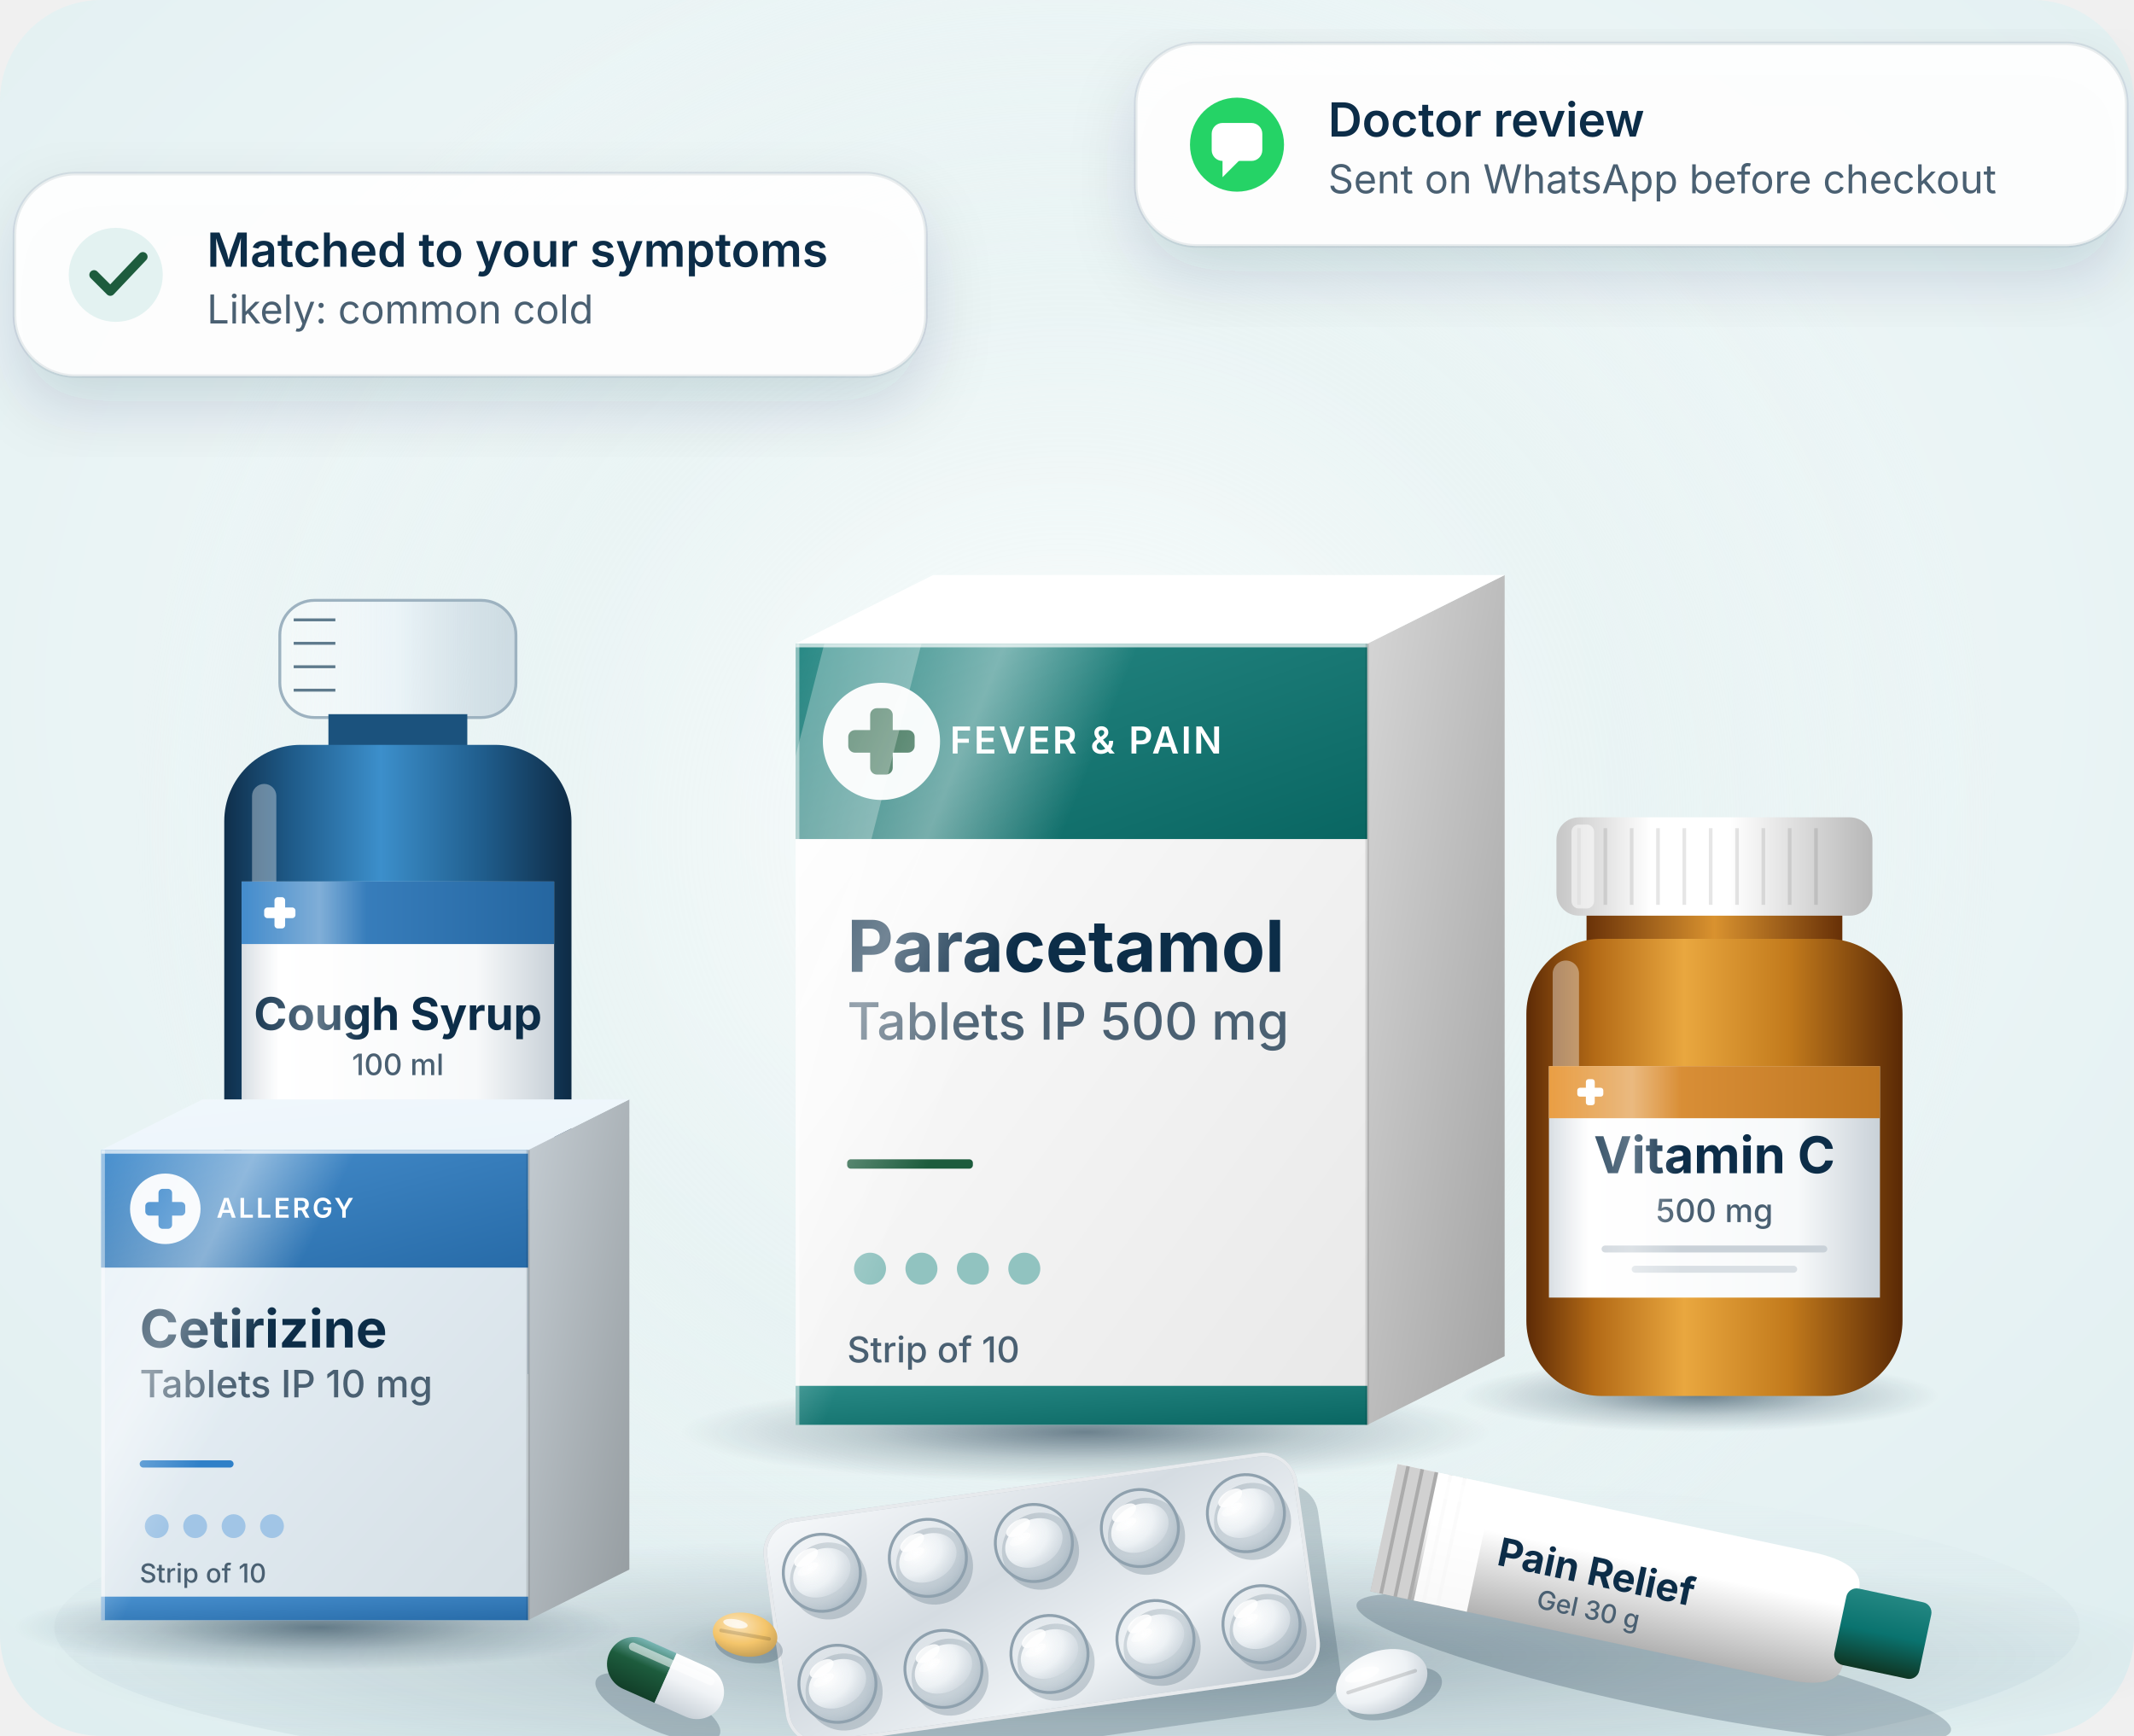
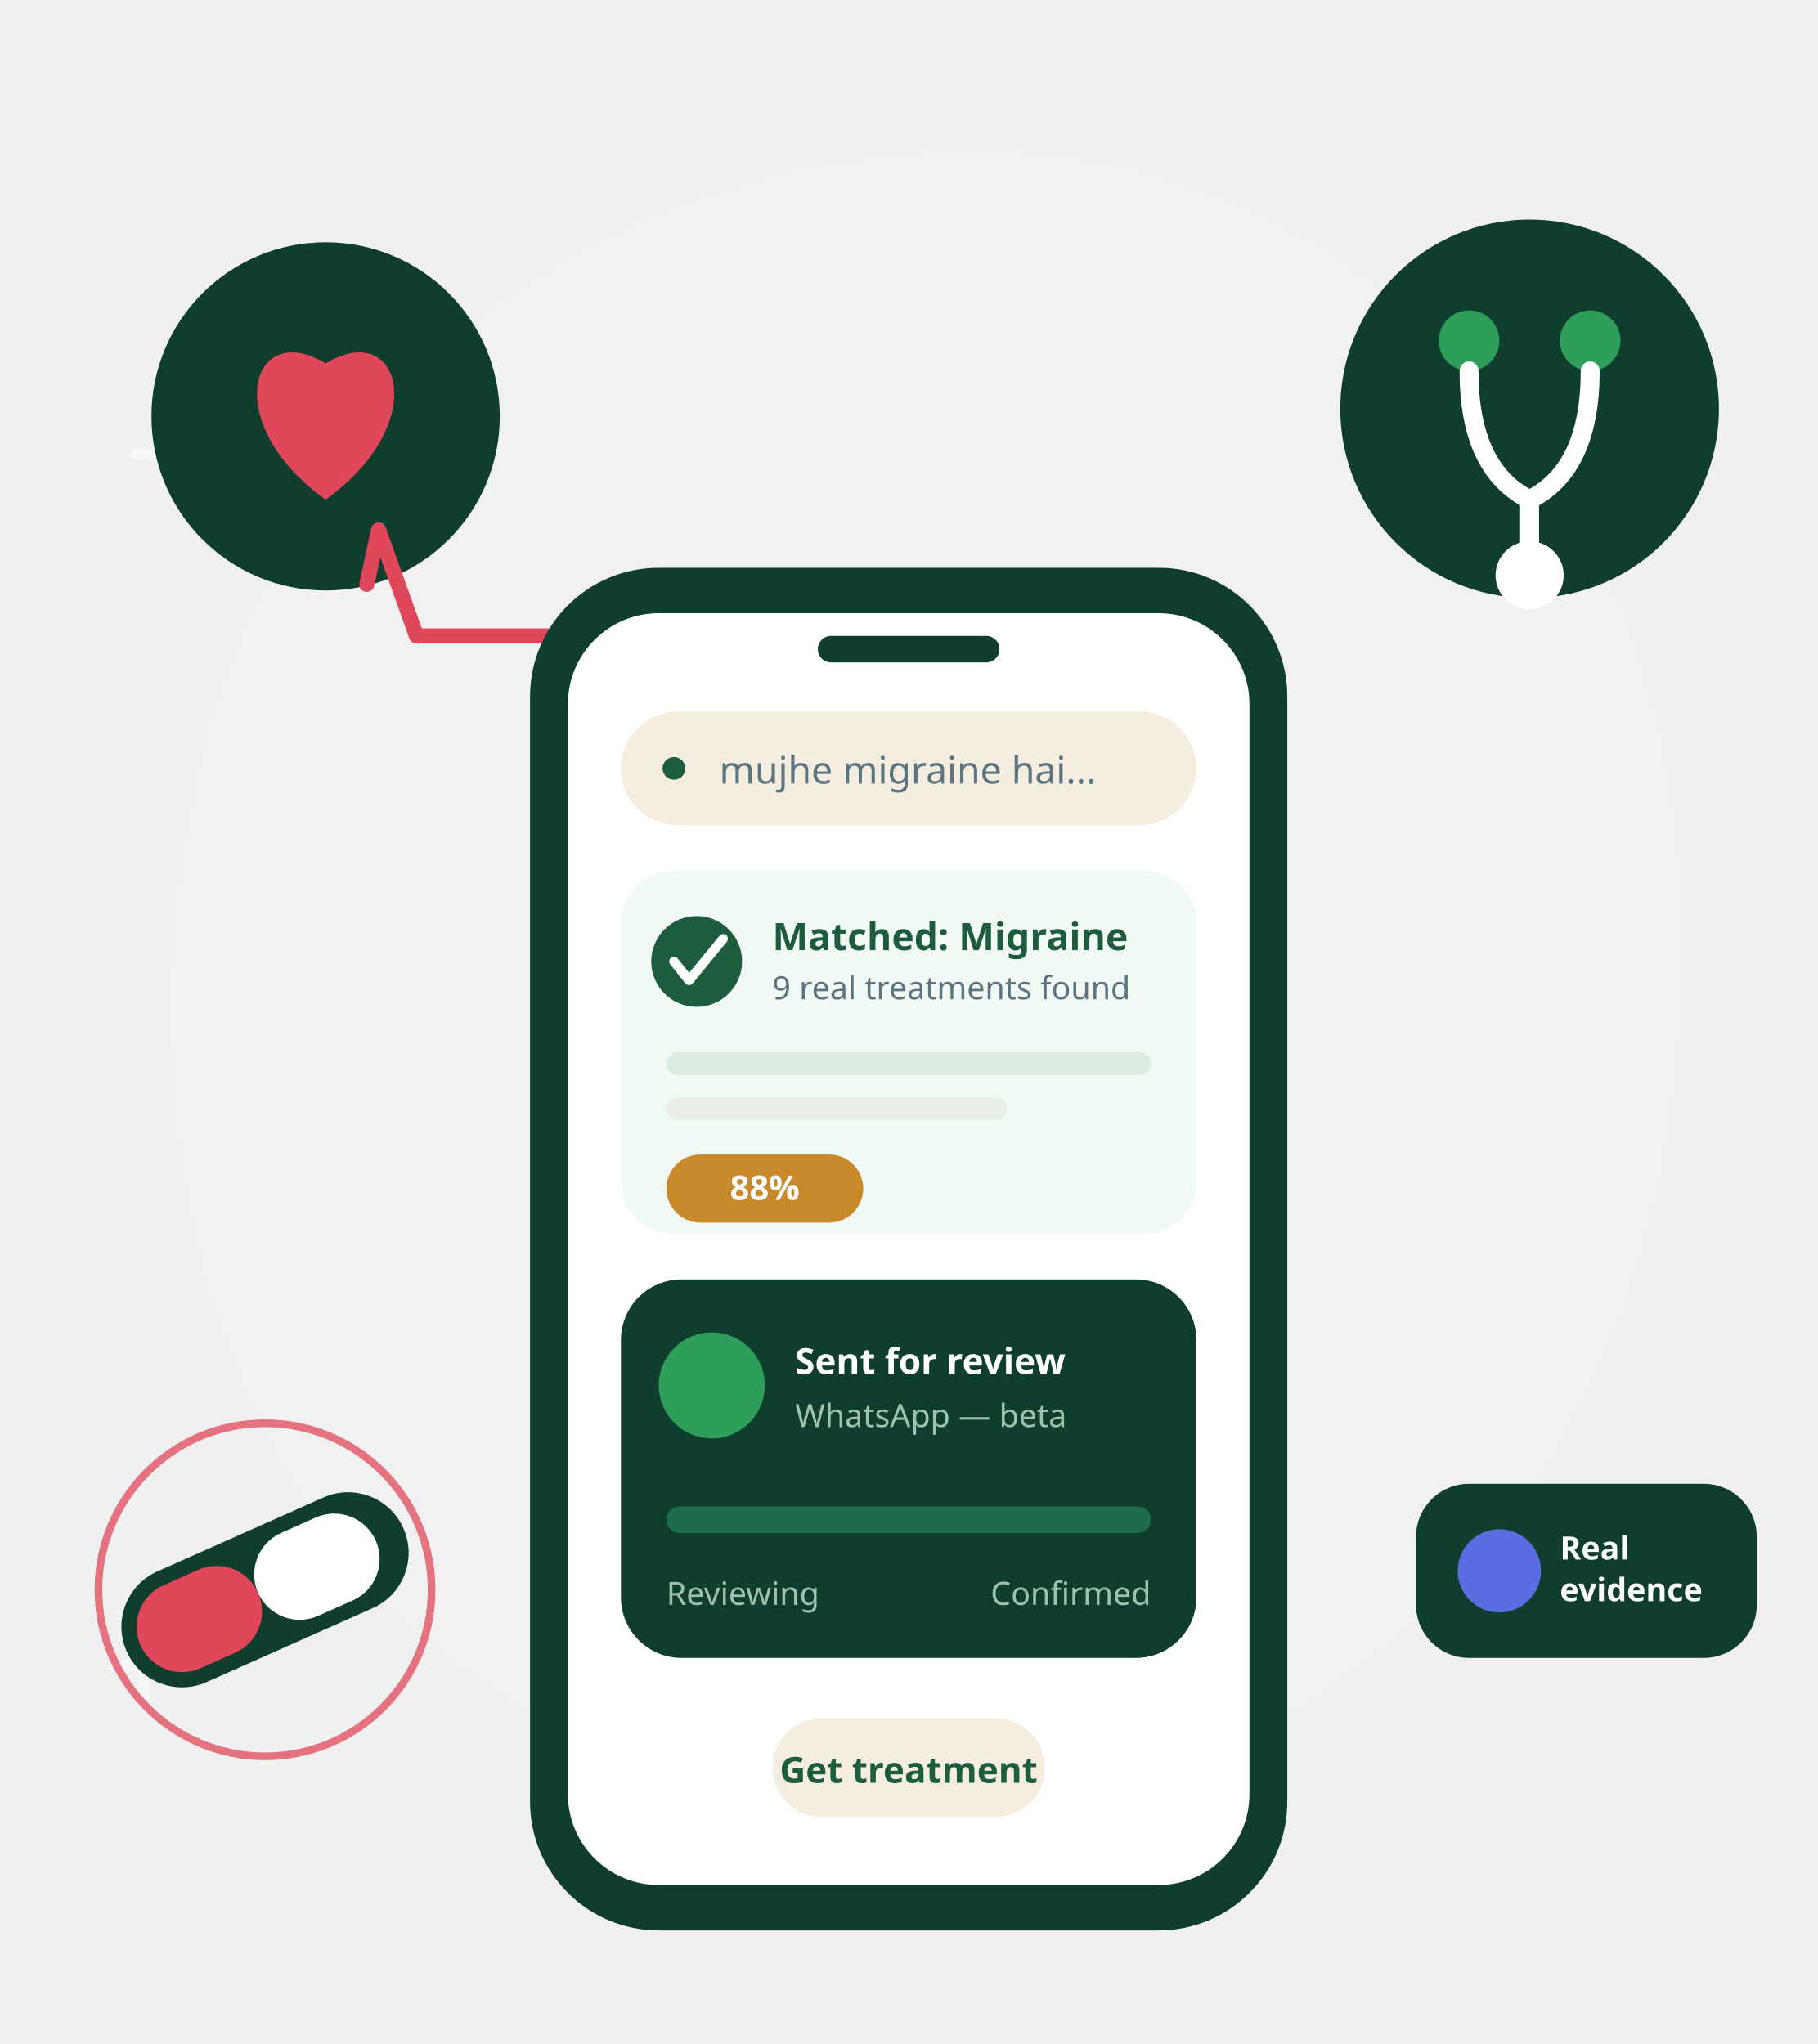
- <svg xmlns="http://www.w3.org/2000/svg" viewBox="30 70 590 480" id="svg-symptom-hero-photoreal">
-   <defs>
-     <radialGradient id="heroBgGrad" cx="0.5" cy="0.4" r="0.75">
-       <stop offset="0" stop-color="#F8FCFC" />
-       <stop offset="0.6" stop-color="#EAF4F5" />
-       <stop offset="1" stop-color="#DFEEF0" />
-     </radialGradient>
-   </defs>
-   <rect x="30" y="70" width="590" height="480" rx="28" fill="url(#heroBgGrad)" />
-   <defs>
-     <filter id="chipsh" x="-20%" y="-30%" width="140%" height="170%">
-       <feDropShadow dx="0" dy="8" stdDeviation="9" flood-color="#0C2D48" flood-opacity=".16" />
-     </filter>
-     <radialGradient id="r1" cx="0.5" cy="0.5" r="0.5">
-       <stop offset="0" stop-color="#FFFFFF" stop-opacity="0.95" />
-       <stop offset="0.6" stop-color="#E4F1F1" stop-opacity="0.55" />
-       <stop offset="1" stop-color="#E4F1F1" stop-opacity="0" />
-     </radialGradient>
-     <linearGradient id="l2" x1="0" y1="0" x2="0" y2="1">
-       <stop offset="0" stop-color="#DCE9EC" stop-opacity="0" />
-       <stop offset="1" stop-color="#CFE1E5" stop-opacity="0.9" />
-     </linearGradient>
-     <radialGradient id="r3" cx="0.5" cy="0.5" r="0.5">
-       <stop offset="0" stop-color="#08263B" stop-opacity="0.3" />
-       <stop offset="0.55" stop-color="#08263B" stop-opacity="0.1" />
-       <stop offset="1" stop-color="#08263B" stop-opacity="0" />
-     </radialGradient>
-     <radialGradient id="r4" cx="0.5" cy="0.5" r="0.5">
-       <stop offset="0" stop-color="#08263B" stop-opacity="0.55" />
-       <stop offset="0.55" stop-color="#08263B" stop-opacity="0.19" />
-       <stop offset="1" stop-color="#08263B" stop-opacity="0" />
-     </radialGradient>
-     <radialGradient id="r5" cx="0.5" cy="0.5" r="0.5">
-       <stop offset="0" stop-color="#08263B" stop-opacity="0.55" />
-       <stop offset="0.55" stop-color="#08263B" stop-opacity="0.19" />
-       <stop offset="1" stop-color="#08263B" stop-opacity="0" />
-     </radialGradient>
-     <radialGradient id="r6" cx="0.5" cy="0.5" r="0.5">
-       <stop offset="0" stop-color="#08263B" stop-opacity="0.55" />
-       <stop offset="0.55" stop-color="#08263B" stop-opacity="0.19" />
-       <stop offset="1" stop-color="#08263B" stop-opacity="0" />
-     </radialGradient>
-     <radialGradient id="r7" cx="0.5" cy="0.5" r="0.5">
-       <stop offset="0" stop-color="#08263B" stop-opacity="0.55" />
-       <stop offset="0.55" stop-color="#08263B" stop-opacity="0.19" />
-       <stop offset="1" stop-color="#08263B" stop-opacity="0" />
-     </radialGradient>
-     <radialGradient id="r8" cx="0.5" cy="0.5" r="0.5">
-       <stop offset="0" stop-color="#08263B" stop-opacity="0.45" />
-       <stop offset="0.55" stop-color="#08263B" stop-opacity="0.16" />
-       <stop offset="1" stop-color="#08263B" stop-opacity="0" />
-     </radialGradient>
-     <linearGradient id="l9" x1="0" y1="0" x2="1" y2="0">
-       <stop offset="0" stop-color="#0F2F4B" stop-opacity="1" />
-       <stop offset="0.2" stop-color="#1F5C8B" stop-opacity="1" />
-       <stop offset="0.45" stop-color="#3C8FCB" stop-opacity="1" />
-       <stop offset="0.75" stop-color="#1F5C8B" stop-opacity="1" />
-       <stop offset="1" stop-color="#0E2B45" stop-opacity="1" />
-     </linearGradient>
-     <linearGradient id="l10" x1="0" y1="0" x2="1" y2="0">
-       <stop offset="0" stop-color="#D8DEE3" stop-opacity="1" />
-       <stop offset="0.12" stop-color="#FFFFFF" stop-opacity="1" />
-       <stop offset="0.75" stop-color="#F7F9FA" stop-opacity="1" />
-       <stop offset="1" stop-color="#C9D1D8" stop-opacity="1" />
-     </linearGradient>
-     <linearGradient id="l11" x1="0" y1="0" x2="1" y2="0">
-       <stop offset="0" stop-color="#FFFFFF" stop-opacity="0.35" />
-       <stop offset="0.5" stop-color="#EAF3F8" stop-opacity="0.8" />
-       <stop offset="1" stop-color="#B5C7D3" stop-opacity="0.55" />
-     </linearGradient>
-     <linearGradient id="l12" x1="0" y1="0" x2="1" y2="0">
-       <stop offset="0" stop-color="#438CCD" stop-opacity="1" />
-       <stop offset="1" stop-color="#2566A0" stop-opacity="1" />
-     </linearGradient>
-     <linearGradient id="l13" x1="0" y1="0" x2="1" y2="0">
-       <stop offset="0" stop-color="#FFFFFF" stop-opacity="0" />
-       <stop offset="0.25" stop-color="#FFFFFF" stop-opacity="0.35" />
-       <stop offset="0.4" stop-color="#FFFFFF" stop-opacity="0" />
-     </linearGradient>
-     <linearGradient id="l14" x1="0" y1="0" x2="1" y2="1">
-       <stop offset="0" stop-color="#FFFFFF" stop-opacity="1" />
-       <stop offset="1" stop-color="#E8E8E8" stop-opacity="1" />
-     </linearGradient>
-     <linearGradient id="l15" x1="0" y1="0" x2="1" y2="1">
-       <stop offset="0" stop-color="#D6D6D6" stop-opacity="1" />
-       <stop offset="1" stop-color="#A3A3A3" stop-opacity="1" />
-     </linearGradient>
-     <linearGradient id="l16" x1="0" y1="0" x2="1" y2="1">
-       <stop offset="0" stop-color="#FFFFFF" stop-opacity="1" />
-       <stop offset="1" stop-color="#FFFFFF" stop-opacity="1" />
-     </linearGradient>
-     <linearGradient id="l17" x1="0" y1="0" x2="1" y2="1">
-       <stop offset="0" stop-color="#288985" stop-opacity="1" />
-       <stop offset="1" stop-color="#096662" stop-opacity="1" />
-     </linearGradient>
-     <linearGradient id="l18" x1="0" y1="0" x2="1" y2="0.55">
-       <stop offset="0" stop-color="#FFFFFF" stop-opacity="0" />
-       <stop offset="0.28" stop-color="#FFFFFF" stop-opacity="0.42" />
-       <stop offset="0.46" stop-color="#FFFFFF" stop-opacity="0" />
-       <stop offset="1" stop-color="#FFFFFF" stop-opacity="0" />
-     </linearGradient>
-     <clipPath id="c19">
-       <rect x="250" y="248" width="158" height="216" />
-     </clipPath>
-     <linearGradient id="l20" x1="0" y1="0" x2="1" y2="0">
-       <stop offset="0" stop-color="#5E2B06" stop-opacity="1" />
-       <stop offset="0.18" stop-color="#B36A16" stop-opacity="1" />
-       <stop offset="0.42" stop-color="#E9A73F" stop-opacity="1" />
-       <stop offset="0.7" stop-color="#C27A1C" stop-opacity="1" />
-       <stop offset="1" stop-color="#5A2905" stop-opacity="1" />
-     </linearGradient>
-     <linearGradient id="l21" x1="0" y1="0" x2="1" y2="0">
-       <stop offset="0" stop-color="#6A3208" stop-opacity="1" />
-       <stop offset="0.5" stop-color="#D9922F" stop-opacity="1" />
-       <stop offset="1" stop-color="#673007" stop-opacity="1" />
-     </linearGradient>
-     <linearGradient id="l22" x1="0" y1="0" x2="1" y2="0">
-       <stop offset="0" stop-color="#C6C6C6" stop-opacity="1" />
-       <stop offset="0.3" stop-color="#FFFFFF" stop-opacity="1" />
-       <stop offset="0.55" stop-color="#FFFFFF" stop-opacity="1" />
-       <stop offset="1" stop-color="#B7B7B7" stop-opacity="1" />
-     </linearGradient>
-     <linearGradient id="l23" x1="0" y1="0" x2="1" y2="0">
-       <stop offset="0" stop-color="#D8DEE3" stop-opacity="1" />
-       <stop offset="0.12" stop-color="#FFFFFF" stop-opacity="1" />
-       <stop offset="0.75" stop-color="#F7F9FA" stop-opacity="1" />
-       <stop offset="1" stop-color="#C9D1D8" stop-opacity="1" />
-     </linearGradient>
-     <linearGradient id="l24" x1="0" y1="0" x2="1" y2="0">
-       <stop offset="0" stop-color="#EA9E43" stop-opacity="1" />
-       <stop offset="1" stop-color="#BE7622" stop-opacity="1" />
-     </linearGradient>
-     <linearGradient id="l25" x1="0" y1="0" x2="1" y2="0">
-       <stop offset="0" stop-color="#FFFFFF" stop-opacity="0" />
-       <stop offset="0.25" stop-color="#FFFFFF" stop-opacity="0.35" />
-       <stop offset="0.4" stop-color="#FFFFFF" stop-opacity="0" />
-     </linearGradient>
-     <linearGradient id="l26" x1="0" y1="0" x2="1" y2="1">
-       <stop offset="0" stop-color="#EBF4FB" stop-opacity="1" />
-       <stop offset="1" stop-color="#D4DEE4" stop-opacity="1" />
-     </linearGradient>
-     <linearGradient id="l27" x1="0" y1="0" x2="1" y2="1">
-       <stop offset="0" stop-color="#C4CCD2" stop-opacity="1" />
-       <stop offset="1" stop-color="#959CA0" stop-opacity="1" />
-     </linearGradient>
-     <linearGradient id="l28" x1="0" y1="0" x2="1" y2="1">
-       <stop offset="0" stop-color="#F0F7FC" stop-opacity="1" />
-       <stop offset="1" stop-color="#ECF5FB" stop-opacity="1" />
-     </linearGradient>
-     <linearGradient id="l29" x1="0" y1="0" x2="1" y2="1">
-       <stop offset="0" stop-color="#478FCE" stop-opacity="1" />
-       <stop offset="1" stop-color="#276BA8" stop-opacity="1" />
-     </linearGradient>
-     <linearGradient id="l30" x1="0" y1="0" x2="1" y2="0.55">
-       <stop offset="0" stop-color="#FFFFFF" stop-opacity="0" />
-       <stop offset="0.28" stop-color="#FFFFFF" stop-opacity="0.42" />
-       <stop offset="0.46" stop-color="#FFFFFF" stop-opacity="0" />
-       <stop offset="1" stop-color="#FFFFFF" stop-opacity="0" />
-     </linearGradient>
-     <clipPath id="c31">
-       <rect x="58" y="388" width="118" height="130" />
-     </clipPath>
-     <linearGradient id="l32" x1="0" y1="0" x2="1" y2="1">
-       <stop offset="0" stop-color="#F7F9FB" stop-opacity="1" />
-       <stop offset="0.4" stop-color="#D5DCE2" stop-opacity="1" />
-       <stop offset="0.7" stop-color="#EEF2F5" stop-opacity="1" />
-       <stop offset="1" stop-color="#BCC6CE" stop-opacity="1" />
-     </linearGradient>
-     <radialGradient id="r33" cx="0.4" cy="0.35" r="0.7">
-       <stop offset="0" stop-color="#FFFFFF" stop-opacity="0.05" />
-       <stop offset="0.7" stop-color="#DDE6EC" stop-opacity="0.35" />
-       <stop offset="1" stop-color="#9FB0BD" stop-opacity="0.55" />
-     </radialGradient>
-     <radialGradient id="r34" cx="0.36" cy="0.3" r="0.8">
-       <stop offset="0" stop-color="#FFFFFF" stop-opacity="1" />
-       <stop offset="0.55" stop-color="#EEF2F5" stop-opacity="1" />
-       <stop offset="1" stop-color="#C3CCD4" stop-opacity="1" />
-     </radialGradient>
-     <radialGradient id="r35" cx="0.36" cy="0.3" r="0.8">
-       <stop offset="0" stop-color="#FFFFFF" stop-opacity="1" />
-       <stop offset="0.55" stop-color="#EEF2F5" stop-opacity="1" />
-       <stop offset="1" stop-color="#C3CCD4" stop-opacity="1" />
-     </radialGradient>
-     <radialGradient id="r36" cx="0.36" cy="0.3" r="0.8">
-       <stop offset="0" stop-color="#FFFFFF" stop-opacity="1" />
-       <stop offset="0.55" stop-color="#EEF2F5" stop-opacity="1" />
-       <stop offset="1" stop-color="#C3CCD4" stop-opacity="1" />
-     </radialGradient>
-     <radialGradient id="r37" cx="0.36" cy="0.3" r="0.8">
-       <stop offset="0" stop-color="#FFFFFF" stop-opacity="1" />
-       <stop offset="0.55" stop-color="#EEF2F5" stop-opacity="1" />
-       <stop offset="1" stop-color="#C3CCD4" stop-opacity="1" />
-     </radialGradient>
-     <radialGradient id="r38" cx="0.36" cy="0.3" r="0.8">
-       <stop offset="0" stop-color="#FFFFFF" stop-opacity="1" />
-       <stop offset="0.55" stop-color="#EEF2F5" stop-opacity="1" />
-       <stop offset="1" stop-color="#C3CCD4" stop-opacity="1" />
-     </radialGradient>
-     <radialGradient id="r39" cx="0.36" cy="0.3" r="0.8">
-       <stop offset="0" stop-color="#FFFFFF" stop-opacity="1" />
-       <stop offset="0.55" stop-color="#EEF2F5" stop-opacity="1" />
-       <stop offset="1" stop-color="#C3CCD4" stop-opacity="1" />
-     </radialGradient>
-     <radialGradient id="r40" cx="0.36" cy="0.3" r="0.8">
-       <stop offset="0" stop-color="#FFFFFF" stop-opacity="1" />
-       <stop offset="0.55" stop-color="#EEF2F5" stop-opacity="1" />
-       <stop offset="1" stop-color="#C3CCD4" stop-opacity="1" />
-     </radialGradient>
-     <radialGradient id="r41" cx="0.36" cy="0.3" r="0.8">
-       <stop offset="0" stop-color="#FFFFFF" stop-opacity="1" />
-       <stop offset="0.55" stop-color="#EEF2F5" stop-opacity="1" />
-       <stop offset="1" stop-color="#C3CCD4" stop-opacity="1" />
-     </radialGradient>
-     <radialGradient id="r42" cx="0.36" cy="0.3" r="0.8">
-       <stop offset="0" stop-color="#FFFFFF" stop-opacity="1" />
-       <stop offset="0.55" stop-color="#EEF2F5" stop-opacity="1" />
-       <stop offset="1" stop-color="#C3CCD4" stop-opacity="1" />
-     </radialGradient>
-     <radialGradient id="r43" cx="0.36" cy="0.3" r="0.8">
-       <stop offset="0" stop-color="#FFFFFF" stop-opacity="1" />
-       <stop offset="0.55" stop-color="#EEF2F5" stop-opacity="1" />
-       <stop offset="1" stop-color="#C3CCD4" stop-opacity="1" />
-     </radialGradient>
-     <linearGradient id="l44" x1="0" y1="0" x2="0" y2="1">
-       <stop offset="0" stop-color="#FFFFFF" stop-opacity="1" />
-       <stop offset="0.35" stop-color="#FFFFFF" stop-opacity="1" />
-       <stop offset="1" stop-color="#B2B2B2" stop-opacity="1" />
-     </linearGradient>
-     <linearGradient id="l45" x1="0" y1="0" x2="0" y2="1">
-       <stop offset="0" stop-color="#238782" stop-opacity="1" />
-       <stop offset="0.5" stop-color="#0A736F" stop-opacity="1" />
-       <stop offset="1" stop-color="#0F3624" stop-opacity="1" />
-     </linearGradient>
-     <radialGradient id="r46" cx="0.36" cy="0.3" r="0.8">
-       <stop offset="0" stop-color="#FFFFFF" stop-opacity="1" />
-       <stop offset="0.55" stop-color="#EEF2F5" stop-opacity="1" />
-       <stop offset="1" stop-color="#C3CCD4" stop-opacity="1" />
-     </radialGradient>
-     <linearGradient id="l47" x1="0" y1="0" x2="0" y2="1">
-       <stop offset="0" stop-color="#78B5B3" stop-opacity="1" />
-       <stop offset="0.45" stop-color="#1D5C3D" stop-opacity="1" />
-       <stop offset="1" stop-color="#123F29" stop-opacity="1" />
-     </linearGradient>
-     <linearGradient id="l48" x1="0" y1="0" x2="0" y2="1">
-       <stop offset="0" stop-color="#FFFFFF" stop-opacity="1" />
-       <stop offset="0.45" stop-color="#F0F3F6" stop-opacity="1" />
-       <stop offset="1" stop-color="#C9D1D8" stop-opacity="1" />
-     </linearGradient>
-     <radialGradient id="r49" cx="0.36" cy="0.3" r="0.8">
-       <stop offset="0" stop-color="#FAE4BC" stop-opacity="1" />
-       <stop offset="0.55" stop-color="#F4C56B" stop-opacity="1" />
-       <stop offset="1" stop-color="#BE9953" stop-opacity="1" />
-     </radialGradient>
-   </defs>
-   <circle cx="325" cy="300" r="262" fill="url(#r1)" />
-   <ellipse cx="325" cy="520" rx="280" ry="46" fill="url(#l2)" />
-   <ellipse cx="340" cy="528" rx="300" ry="34" fill="url(#r3)" />
-   <g class="shd s1">
-     <ellipse cx="140" cy="452" rx="60" ry="10" fill="url(#r4)" />
-   </g>
-   <g class="shd s2">
-     <ellipse cx="330" cy="466" rx="112" ry="14" fill="url(#r5)" />
-   </g>
-   <g class="shd s3">
-     <ellipse cx="500" cy="456" rx="66" ry="10" fill="url(#r6)" />
-   </g>
-   <g class="shd s2">
-     <ellipse cx="118" cy="520" rx="84" ry="12" fill="url(#r7)" />
-   </g>
-   <g class="shd s1">
-     <ellipse cx="315" cy="524" rx="100" ry="12" fill="url(#r8)" />
-   </g>
-   <g class="fl f1">
-     <rect x="107.36" y="236" width="65.28" height="32.4" rx="9.6" fill="url(#l11)" stroke="#9DB2C0" stroke-width=".8" />
-     <line x1="111.2" y1="241.4" x2="122.72" y2="241.4" stroke="#5E7A8C" stroke-width=".8" />
-     <line x1="111.2" y1="247.88" x2="122.72" y2="247.88" stroke="#5E7A8C" stroke-width=".8" />
-     <line x1="111.2" y1="254.36" x2="122.72" y2="254.36" stroke="#5E7A8C" stroke-width=".8" />
-     <line x1="111.2" y1="260.84" x2="122.72" y2="260.84" stroke="#5E7A8C" stroke-width=".8" />
-     <rect x="120.8" y="267.48" width="38.4" height="10.8" fill="#1B527D" />
-     <rect x="92" y="275.96" width="96" height="176.04" rx="21.12" fill="url(#l9)" />
-     <rect x="99.68" y="286.76" width="6.72" height="108" rx="3.36" fill="#FFFFFF" opacity=".35" />
-     <rect x="96.8" y="313.76" width="86.4" height="90.72" fill="url(#l10)" />
-     <rect x="96.8" y="313.76" width="86.4" height="17.28" fill="url(#l12)" />
-     <rect x="103.04" y="320.93" width="8.64" height="2.94" rx="0.88" fill="#FFFFFF" />
-     <rect x="105.89" y="318.08" width="2.94" height="8.64" rx="0.88" fill="#FFFFFF" />
-     <text x="140" y="354.8" font-family="'Poppins','Inter',system-ui,-apple-system,'Segoe UI',Roboto,sans-serif" font-size="12.48" font-weight="700" fill="#0C2D48" text-anchor="middle">Cough Syrup</text>
-     <text x="140" y="367.28" font-family="'Poppins','Inter',system-ui,-apple-system,'Segoe UI',Roboto,sans-serif" font-size="8.16" font-weight="500" fill="#4A6072" text-anchor="middle">100 ml</text>
-     <rect x="109.28" y="378.56" width="61.44" height="2.38" rx="1" fill="#C9D1D8" />
-     <rect x="96.8" y="313.76" width="86.4" height="90.72" fill="url(#l13)" />
-   </g>
-   <g class="fl f2">
-     <polygon points="408,248 446,229 446,445 408,464" fill="url(#l15)" />
-     <polygon points="250,248 288,229 446,229 408,248" fill="url(#l16)" />
-     <rect x="250" y="248" width="158" height="216" fill="url(#l14)" />
-     <g clip-path="url(#c19)">
-       <rect x="250" y="248" width="158" height="54" fill="url(#l17)" />
-       <circle cx="273.7" cy="275" r="16.2" fill="#FFFFFF" opacity=".95" />
-       <rect x="264.52" y="271.88" width="18.36" height="6.24" rx="1.87" fill="#1D5C3D" />
-       <rect x="270.58" y="265.82" width="6.24" height="18.36" rx="1.87" fill="#1D5C3D" />
-       <text x="292.66" y="278.36" font-family="'Poppins','Inter',system-ui,-apple-system,'Segoe UI',Roboto,sans-serif" font-size="10.27" font-weight="600" fill="#FFFFFF" text-anchor="start" letter-spacing="0.6">FEVER &amp; PAIN</text>
-       <text x="264.22" y="338.72" font-family="'Poppins','Inter',system-ui,-apple-system,'Segoe UI',Roboto,sans-serif" font-size="19.75" font-weight="700" fill="#0C2D48" text-anchor="start">Paracetamol</text>
-       <text x="264.22" y="357.48" font-family="'Poppins','Inter',system-ui,-apple-system,'Segoe UI',Roboto,sans-serif" font-size="14.22" font-weight="500" fill="#4A6072" text-anchor="start">Tablets IP 500 mg</text>
-       <rect x="264.22" y="390.56" width="34.76" height="2.59" rx="1" fill="#1D5C3D" />
-       <circle cx="270.54" cy="420.8" r="4.42" fill="#91C3C0" />
-       <circle cx="284.76" cy="420.8" r="4.42" fill="#91C3C0" />
-       <circle cx="298.98" cy="420.8" r="4.42" fill="#91C3C0" />
-       <circle cx="313.2" cy="420.8" r="4.42" fill="#91C3C0" />
-       <text x="264.22" y="446.72" font-family="'Poppins','Inter',system-ui,-apple-system,'Segoe UI',Roboto,sans-serif" font-size="9.88" font-weight="500" fill="#4A6072" text-anchor="start">Strip of 10</text>
-       <rect x="250" y="453.2" width="158" height="10.8" fill="url(#l17)" />
-       <rect x="250" y="248" width="158" height="216" fill="url(#l18)" />
-       <g class="sweep">
-         <polygon points="202.6,464 257.9,248 284.76,248 229.46,464" fill="#FFFFFF" opacity=".28" />
-       </g>
+ <svg xmlns="http://www.w3.org/2000/svg" viewBox="0 0 480 540" id="svg-symptom-hero">
+   <style>
+ .float{animation:bob 5s ease-in-out infinite}
+ .float.d1{animation-delay:-1.2s}.float.d2{animation-delay:-2.4s}.float.d3{animation-delay:-3.6s}
+ @keyframes bob{0%,100%{transform:translateY(0)}50%{transform:translateY(-8px)}}
+ .beat{transform-box:fill-box;transform-origin:center;animation:beat 1.3s ease-in-out infinite}
+ @keyframes beat{0%,60%,100%{transform:scale(1)}15%{transform:scale(1.16)}30%{transform:scale(1)}42%{transform:scale(1.08)}}
+ .ecg{stroke-dasharray:120;stroke-dashoffset:120;animation:ecg 2.6s linear infinite}
+ @keyframes ecg{0%{stroke-dashoffset:120}70%{stroke-dashoffset:0}100%{stroke-dashoffset:0}}
+ .tick{stroke-dasharray:26;stroke-dashoffset:26;animation:tick 3s ease-in-out infinite}
+ @keyframes tick{0%,10%{stroke-dashoffset:26}30%,90%{stroke-dashoffset:0}100%{stroke-dashoffset:26}}
+ .progress{transform-box:fill-box;transform-origin:left center;transform:scaleX(0);animation:prog 4s ease-in-out infinite}
+ @keyframes prog{0%,15%{transform:scaleX(0)}70%,100%{transform:scaleX(1)}}
+ .ring{transform-box:fill-box;transform-origin:center;animation:ring 2.4s ease-out infinite}
+ .ring.r2{animation-delay:-1.2s}
+ @keyframes ring{0%{transform:scale(1);opacity:.7}100%{transform:scale(1.8);opacity:0}}
+ .twinkle{transform-box:fill-box;transform-origin:center;animation:tw 2.8s ease-in-out infinite}
+ @keyframes tw{0%,100%{opacity:.25;transform:scale(.8)}50%{opacity:1;transform:scale(1.1)}}
+ .t{font-family:sans-serif}
+ @media (prefers-reduced-motion:reduce){*{animation:none!important}.ecg{stroke-dashoffset:0}.tick{stroke-dashoffset:0}.progress{transform:scaleX(1)}}
+ </style>
+   <path d="M240 40 C 360 30 450 130 445 260 C 440 400 350 480 235 478 C 120 476 40 390 45 255 C 50 130 130 50 240 40 Z" fill="#ffffff" opacity="0.05" />
+   <g stroke-linecap="round" fill="none">
+     <g class="twinkle" stroke="#ffffff" stroke-width="3" opacity="0.5">
+       <path d="M36 120 H52 M44 112 V128" />
    </g>
-     <line x1="250" y1="248.5" x2="408" y2="248.5" stroke="#FFFFFF" stroke-opacity=".7" />
-     <line x1="250.5" y1="248" x2="250.5" y2="464" stroke="#FFFFFF" stroke-opacity=".45" />
-     <line x1="408" y1="248" x2="408" y2="464" stroke="#000" stroke-opacity=".12" />
-   </g>
-   <g class="fl f3">
-     <rect x="468.64" y="320.2" width="70.72" height="14.4" fill="url(#l21)" />
-     <rect x="452" y="329.6" width="104" height="126.4" rx="20.8" fill="url(#l20)" />
-     <rect x="459.28" y="335.6" width="7.28" height="63.2" rx="3.64" fill="#FFFFFF" opacity=".38" />
-     <rect x="458.24" y="364.8" width="91.52" height="64" fill="url(#l23)" />
-     <rect x="458.24" y="364.8" width="91.52" height="14.4" fill="url(#l24)" />
-     <rect x="466.08" y="370.78" width="7.2" height="2.45" rx="0.73" fill="#FFFFFF" />
-     <rect x="468.46" y="368.4" width="2.45" height="7.2" rx="0.73" fill="#FFFFFF" />
-     <text x="504" y="394.4" font-family="'Poppins','Inter',system-ui,-apple-system,'Segoe UI',Roboto,sans-serif" font-size="14.04" font-weight="700" fill="#0C2D48" text-anchor="middle">Vitamin C</text>
-     <text x="504" y="407.92" font-family="'Poppins','Inter',system-ui,-apple-system,'Segoe UI',Roboto,sans-serif" font-size="8.84" font-weight="500" fill="#4A6072" text-anchor="middle">500 mg</text>
-     <rect x="472.8" y="414.4" width="62.4" height="1.92" rx="1" fill="#C9D1D8" />
-     <rect x="481.12" y="420" width="45.76" height="1.92" rx="1" fill="#D9DFE4" />
-     <rect x="458.24" y="364.8" width="91.52" height="64" fill="url(#l25)" />
-     <rect x="460.32" y="296" width="87.36" height="27.2" rx="6.24" fill="url(#l22)" />
-     <line x1="466.56" y1="299" x2="466.56" y2="320.2" stroke="#000" stroke-opacity=".10" />
-     <line x1="473.84" y1="299" x2="473.84" y2="320.2" stroke="#000" stroke-opacity=".10" />
-     <line x1="481.12" y1="299" x2="481.12" y2="320.2" stroke="#000" stroke-opacity=".10" />
-     <line x1="488.4" y1="299" x2="488.4" y2="320.2" stroke="#000" stroke-opacity=".10" />
-     <line x1="495.68" y1="299" x2="495.68" y2="320.2" stroke="#000" stroke-opacity=".10" />
-     <line x1="502.96" y1="299" x2="502.96" y2="320.2" stroke="#000" stroke-opacity=".10" />
-     <line x1="510.24" y1="299" x2="510.24" y2="320.2" stroke="#000" stroke-opacity=".10" />
-     <line x1="517.52" y1="299" x2="517.52" y2="320.2" stroke="#000" stroke-opacity=".10" />
-     <line x1="524.8" y1="299" x2="524.8" y2="320.2" stroke="#000" stroke-opacity=".10" />
-     <line x1="532.08" y1="299" x2="532.08" y2="320.2" stroke="#000" stroke-opacity=".10" />
-     <rect x="464.48" y="298" width="6.24" height="23.2" rx="2" fill="#FFFFFF" opacity=".55" />
-   </g>
-   <g class="fl f2">
-     <polygon points="176,388 204,374 204,504 176,518" fill="url(#l27)" />
-     <polygon points="58,388 86,374 204,374 176,388" fill="url(#l28)" />
-     <rect x="58" y="388" width="118" height="130" fill="url(#l26)" />
-     <g clip-path="url(#c31)">
-       <rect x="58" y="388" width="118" height="32.5" fill="url(#l29)" />
-       <circle cx="75.7" cy="404.25" r="9.75" fill="#FFFFFF" opacity=".95" />
-       <rect x="70.17" y="402.37" width="11.05" height="3.76" rx="1.13" fill="#2F80C8" />
-       <rect x="73.82" y="398.73" width="3.76" height="11.05" rx="1.13" fill="#2F80C8" />
-       <text x="89.86" y="406.71" font-family="'Poppins','Inter',system-ui,-apple-system,'Segoe UI',Roboto,sans-serif" font-size="7.54" font-weight="600" fill="#FFFFFF" text-anchor="start" letter-spacing="0.6">ALLERGY</text>
-       <text x="68.62" y="442.6" font-family="'Poppins','Inter',system-ui,-apple-system,'Segoe UI',Roboto,sans-serif" font-size="14.5" font-weight="700" fill="#0C2D48" text-anchor="start">Cetirizine</text>
-       <text x="68.62" y="456.38" font-family="'Poppins','Inter',system-ui,-apple-system,'Segoe UI',Roboto,sans-serif" font-size="10.44" font-weight="500" fill="#4A6072" text-anchor="start">Tablets IP 10 mg</text>
-       <rect x="68.62" y="473.8" width="25.96" height="2" rx="1" fill="#2F80C8" />
-       <circle cx="73.34" cy="492" r="3.3" fill="#A1C5E6" />
-       <circle cx="83.96" cy="492" r="3.3" fill="#A1C5E6" />
-       <circle cx="94.58" cy="492" r="3.3" fill="#A1C5E6" />
-       <circle cx="105.2" cy="492" r="3.3" fill="#A1C5E6" />
-       <text x="68.62" y="507.6" font-family="'Poppins','Inter',system-ui,-apple-system,'Segoe UI',Roboto,sans-serif" font-size="7.25" font-weight="500" fill="#4A6072" text-anchor="start">Strip of 10</text>
-       <rect x="58" y="511.5" width="118" height="6.5" fill="url(#l29)" />
-       <rect x="58" y="388" width="118" height="130" fill="url(#l30)" />
+     <g class="twinkle" stroke="#C98A2C" stroke-width="3" style="animation-delay:-1s">
+       <path d="M420 90 H436 M428 82 V98" />
    </g>
-     <line x1="58" y1="388.5" x2="176" y2="388.5" stroke="#FFFFFF" stroke-opacity=".7" />
-     <line x1="58.5" y1="388" x2="58.5" y2="518" stroke="#FFFFFF" stroke-opacity=".45" />
-     <line x1="176" y1="388" x2="176" y2="518" stroke="#000" stroke-opacity=".12" />
-   </g>
-   <g class="fl f1">
-     <g transform="translate(318 512) rotate(-8)">
-       <rect x="-69" y="-22" width="148" height="62" rx="9" fill="#08263B" opacity=".2" />
-       <rect x="-74" y="-31" width="148" height="62" rx="9" fill="url(#l32)" stroke="#AEB9C2" stroke-width="1" />
-       <ellipse cx="-57.7" cy="-13" rx="10.66" ry="10.66" fill="#08263B" opacity=".18" />
-       <g transform="translate(-59.2 -15.5) rotate(-20)">
-         <ellipse rx="8.31" ry="6.39" fill="url(#r34)" />
-         <ellipse cx="-2.91" cy="-2.69" rx="3.16" ry="1.28" fill="#FFFFFF" opacity=".75" />
-       </g>
-       <circle cx="-59.2" cy="-15.5" r="10.66" fill="url(#r33)" stroke="#8FA1AE" stroke-width=".8" />
-       <ellipse cx="-62.93" cy="-20.3" rx="3.73" ry="1.92" fill="#FFFFFF" opacity=".85" transform="rotate(-25 -62.93 -20.3)" />
-       <ellipse cx="-57.7" cy="18" rx="10.66" ry="10.66" fill="#08263B" opacity=".18" />
-       <g transform="translate(-59.2 15.5) rotate(-20)">
-         <ellipse rx="8.31" ry="6.39" fill="url(#r35)" />
-         <ellipse cx="-2.91" cy="-2.69" rx="3.16" ry="1.28" fill="#FFFFFF" opacity=".75" />
-       </g>
-       <circle cx="-59.2" cy="15.5" r="10.66" fill="url(#r33)" stroke="#8FA1AE" stroke-width=".8" />
-       <ellipse cx="-62.93" cy="10.7" rx="3.73" ry="1.92" fill="#FFFFFF" opacity=".85" transform="rotate(-25 -62.93 10.7)" />
-       <ellipse cx="-28.1" cy="-13" rx="10.66" ry="10.66" fill="#08263B" opacity=".18" />
-       <g transform="translate(-29.6 -15.5) rotate(-20)">
-         <ellipse rx="8.31" ry="6.39" fill="url(#r36)" />
-         <ellipse cx="-2.91" cy="-2.69" rx="3.16" ry="1.28" fill="#FFFFFF" opacity=".75" />
-       </g>
-       <circle cx="-29.6" cy="-15.5" r="10.66" fill="url(#r33)" stroke="#8FA1AE" stroke-width=".8" />
-       <ellipse cx="-33.33" cy="-20.3" rx="3.73" ry="1.92" fill="#FFFFFF" opacity=".85" transform="rotate(-25 -33.33 -20.3)" />
-       <ellipse cx="-28.1" cy="18" rx="10.66" ry="10.66" fill="#08263B" opacity=".18" />
-       <g transform="translate(-29.6 15.5) rotate(-20)">
-         <ellipse rx="8.31" ry="6.39" fill="url(#r37)" />
-         <ellipse cx="-2.91" cy="-2.69" rx="3.16" ry="1.28" fill="#FFFFFF" opacity=".75" />
-       </g>
-       <circle cx="-29.6" cy="15.5" r="10.66" fill="url(#r33)" stroke="#8FA1AE" stroke-width=".8" />
-       <ellipse cx="-33.33" cy="10.7" rx="3.73" ry="1.92" fill="#FFFFFF" opacity=".85" transform="rotate(-25 -33.33 10.7)" />
-       <ellipse cx="1.5" cy="-13" rx="10.66" ry="10.66" fill="#08263B" opacity=".18" />
-       <g transform="translate(0 -15.5) rotate(-20)">
-         <ellipse rx="8.31" ry="6.39" fill="url(#r38)" />
-         <ellipse cx="-2.91" cy="-2.69" rx="3.16" ry="1.28" fill="#FFFFFF" opacity=".75" />
-       </g>
-       <circle cx="0" cy="-15.5" r="10.66" fill="url(#r33)" stroke="#8FA1AE" stroke-width=".8" />
-       <ellipse cx="-3.73" cy="-20.3" rx="3.73" ry="1.92" fill="#FFFFFF" opacity=".85" transform="rotate(-25 -3.73 -20.3)" />
-       <ellipse cx="1.5" cy="18" rx="10.66" ry="10.66" fill="#08263B" opacity=".18" />
-       <g transform="translate(0 15.5) rotate(-20)">
-         <ellipse rx="8.31" ry="6.39" fill="url(#r39)" />
-         <ellipse cx="-2.91" cy="-2.69" rx="3.16" ry="1.28" fill="#FFFFFF" opacity=".75" />
-       </g>
-       <circle cx="0" cy="15.5" r="10.66" fill="url(#r33)" stroke="#8FA1AE" stroke-width=".8" />
-       <ellipse cx="-3.73" cy="10.7" rx="3.73" ry="1.92" fill="#FFFFFF" opacity=".85" transform="rotate(-25 -3.73 10.7)" />
-       <ellipse cx="31.1" cy="-13" rx="10.66" ry="10.66" fill="#08263B" opacity=".18" />
-       <g transform="translate(29.6 -15.5) rotate(-20)">
-         <ellipse rx="8.31" ry="6.39" fill="url(#r40)" />
-         <ellipse cx="-2.91" cy="-2.69" rx="3.16" ry="1.28" fill="#FFFFFF" opacity=".75" />
-       </g>
-       <circle cx="29.6" cy="-15.5" r="10.66" fill="url(#r33)" stroke="#8FA1AE" stroke-width=".8" />
-       <ellipse cx="25.87" cy="-20.3" rx="3.73" ry="1.92" fill="#FFFFFF" opacity=".85" transform="rotate(-25 25.87 -20.3)" />
-       <ellipse cx="31.1" cy="18" rx="10.66" ry="10.66" fill="#08263B" opacity=".18" />
-       <g transform="translate(29.6 15.5) rotate(-20)">
-         <ellipse rx="8.31" ry="6.39" fill="url(#r41)" />
-         <ellipse cx="-2.91" cy="-2.69" rx="3.16" ry="1.28" fill="#FFFFFF" opacity=".75" />
-       </g>
-       <circle cx="29.6" cy="15.5" r="10.66" fill="url(#r33)" stroke="#8FA1AE" stroke-width=".8" />
-       <ellipse cx="25.87" cy="10.7" rx="3.73" ry="1.92" fill="#FFFFFF" opacity=".85" transform="rotate(-25 25.87 10.7)" />
-       <ellipse cx="60.7" cy="-13" rx="10.66" ry="10.66" fill="#08263B" opacity=".18" />
-       <g transform="translate(59.2 -15.5) rotate(-20)">
-         <ellipse rx="8.31" ry="6.39" fill="url(#r42)" />
-         <ellipse cx="-2.91" cy="-2.69" rx="3.16" ry="1.28" fill="#FFFFFF" opacity=".75" />
-       </g>
-       <circle cx="59.2" cy="-15.5" r="10.66" fill="url(#r33)" stroke="#8FA1AE" stroke-width=".8" />
-       <ellipse cx="55.47" cy="-20.3" rx="3.73" ry="1.92" fill="#FFFFFF" opacity=".85" transform="rotate(-25 55.47 -20.3)" />
-       <ellipse cx="60.7" cy="18" rx="10.66" ry="10.66" fill="#08263B" opacity=".18" />
-       <g transform="translate(59.2 15.5) rotate(-20)">
-         <ellipse rx="8.31" ry="6.39" fill="url(#r43)" />
-         <ellipse cx="-2.91" cy="-2.69" rx="3.16" ry="1.28" fill="#FFFFFF" opacity=".75" />
-       </g>
-       <circle cx="59.2" cy="15.5" r="10.66" fill="url(#r33)" stroke="#8FA1AE" stroke-width=".8" />
-       <ellipse cx="55.47" cy="10.7" rx="3.73" ry="1.92" fill="#FFFFFF" opacity=".85" transform="rotate(-25 55.47 10.7)" />
-       <rect x="-74" y="-31" width="148" height="62" rx="9" fill="none" stroke="#FFFFFF" stroke-opacity=".7" />
+     <g class="twinkle" stroke="#ffffff" stroke-width="3" opacity="0.4" style="animation-delay:-2s">
+       <path d="M30 440 H46 M38 432 V448" />
    </g>
  </g>
-   <g class="fl f3">
-     <g transform="translate(486 508) rotate(12)">
-       <ellipse cx="6" cy="22.32" rx="84" ry="10.8" fill="#08263B" opacity=".22" />
-       <path d="M-75 -18 L42 -18 Q57 -18 57 -10.8 L57 10.8 Q57 18 42 18 L-75 18 Z" fill="url(#l44)" />
-       <rect x="-75" y="-18" width="11.52" height="36" fill="#D1D1D1" />
-       <line x1="-72" y1="-18" x2="-72" y2="18" stroke="#000" stroke-opacity=".18" />
-       <line x1="-68" y1="-18" x2="-68" y2="18" stroke="#000" stroke-opacity=".18" />
-       <line x1="-64" y1="-18" x2="-64" y2="18" stroke="#000" stroke-opacity=".18" />
-       <line x1="-60" y1="-18" x2="-60" y2="18" stroke="#000" stroke-opacity=".18" />
-       <line x1="-56" y1="-18" x2="-56" y2="18" stroke="#000" stroke-opacity=".18" />
-       <rect x="54" y="-10.8" width="24" height="21.6" rx="2.88" fill="url(#l45)" />
-       <rect x="-62.76" y="-18" width="15" height="36" fill="#FFFFFF" opacity=".92" />
-       <text x="-15" y="3.6" font-family="'Poppins','Inter',system-ui,-apple-system,'Segoe UI',Roboto,sans-serif" font-size="10.8" font-weight="700" fill="#0C2D48" text-anchor="middle">Pain Relief</text>
-       <text x="-15" y="12.96" font-family="'Poppins','Inter',system-ui,-apple-system,'Segoe UI',Roboto,sans-serif" font-size="7.2" font-weight="500" fill="#4A6072" text-anchor="middle">Gel 30 g</text>
-       <rect x="-62.76" y="-16" width="111" height="4.68" rx="2.16" fill="#FFFFFF" opacity=".5" />
+   <g class="float d1">
+     <circle cx="86" cy="110" r="46" fill="#0F3D2E" />
+     <path class="beat" d="M86 132 C 58 112 66 84 86 96 C 106 84 114 112 86 132 Z" fill="#E0475A" />
+   </g>
+   <path class="ecg" d="M40 168 H70 L78 150 L90 186 L100 140 L110 168 H150" fill="none" stroke="#E0475A" stroke-width="4" stroke-linecap="round" stroke-linejoin="round" />
+   <g class="float d2">
+     <circle cx="404" cy="108" r="50" fill="#0F3D2E" />
+     <circle cx="388" cy="90" r="8" fill="#2F9E5B" />
+     <circle cx="420" cy="90" r="8" fill="#2F9E5B" />
+     <path d="M388,98 Q388,124 404,132 Q420,124 420,98" fill="none" stroke="#ffffff" stroke-width="5" stroke-linecap="round" />
+     <line x1="404" y1="132" x2="404" y2="146" stroke="#ffffff" stroke-width="5" stroke-linecap="round" />
+     <circle cx="404" cy="152" r="9" fill="#ffffff" />
+   </g>
+   <g class="float">
+     <rect x="140" y="150" width="200" height="360" rx="34" fill="#0F3D2E" />
+     <rect x="150" y="162" width="180" height="336" rx="24" fill="#ffffff" />
+     <rect x="216" y="168" width="48" height="7" rx="3.5" fill="#0F3D2E" />
+     <rect x="164" y="188" width="152" height="30" rx="15" fill="#F5EDE0" />
+     <circle cx="178" cy="203" r="3" fill="#1D5C3D" />
+     <text class="t" x="190" y="207" font-size="10" fill="#5B7480">mujhe migraine hai...</text>
+     <rect x="164" y="230" width="152" height="96" rx="14" fill="#F1F9F5" />
+     <circle cx="184" cy="254" r="12" fill="#1D5C3D" />
+     <path d="M178,254 L182,259 L191,248" fill="none" stroke="#ffffff" stroke-width="2.5" stroke-linecap="round" stroke-linejoin="round" />
+     <text class="t" x="204" y="251" font-size="10" font-weight="700" fill="#1D5C3D">Matched: Migraine</text>
+     <text class="t" x="204" y="264" font-size="8.5" fill="#5B7480">9 real treatments found</text>
+     <rect x="176" y="278" width="128" height="6" rx="3" fill="#DCECE0" />
+     <rect x="176" y="290" width="90" height="6" rx="3" fill="#E7EFE7" />
+     <rect x="176" y="305" width="52" height="18" rx="9" fill="#C98A2C" />
+     <text class="t" x="202" y="317" font-size="9" font-weight="700" fill="#ffffff" text-anchor="middle">88%</text>
+     <rect x="164" y="338" width="152" height="100" rx="16" fill="#0F3D2E" />
+     <circle cx="188" cy="366" r="14" fill="#2F9E5B" />
+     <path class="tick" d="M181,366 L186,372 L196,358" fill="none" stroke="#ffffff" stroke-width="3" stroke-linecap="round" stroke-linejoin="round" />
+     <text class="t" x="210" y="363" font-size="9.5" font-weight="700" fill="#ffffff">Sent for review</text>
+     <text class="t" x="210" y="377" font-size="8.5" fill="#9FC2AE">WhatsApp — beta</text>
+     <rect x="176" y="398" width="128" height="7" rx="3.5" fill="#1F6B4E" />
+     <rect class="progress" x="176" y="398" width="128" height="7" rx="3.5" fill="#2F9E5B" />
+     <text class="t" x="176" y="424" font-size="8.5" fill="#9FC2AE">Reviewing</text>
+     <text class="t" x="304" y="424" font-size="8.5" fill="#9FC2AE" text-anchor="end">Confirmed</text>
+     <rect x="204" y="454" width="72" height="26" rx="13" fill="#F5EDE0" />
+     <text class="t" x="240" y="471" font-size="9.5" font-weight="700" fill="#1D5C3D" text-anchor="middle">Get treatment</text>
+   </g>
+   <g class="float d3">
+     <g transform="translate(70 420) rotate(-24)">
+       <rect x="-40" y="-16" width="80" height="32" rx="16" fill="#0F3D2E" />
+       <rect x="-36" y="-12" width="34" height="24" rx="12" fill="#E0475A" />
+       <rect x="-2" y="-12" width="34" height="24" rx="12" fill="#ffffff" />
    </g>
+     <circle class="ring" cx="70" cy="420" r="44" fill="none" stroke="#E0475A" stroke-width="2" opacity="0.5" />
+     <circle class="ring r2" cx="70" cy="420" r="44" fill="none" stroke="#E0475A" stroke-width="2" opacity="0.5" />
  </g>
-   <g class="wob w1">
-     <g transform="translate(412 535) rotate(-18)">
-       <ellipse cx="2.34" cy="4.25" rx="13.65" ry="6.38" fill="#08263B" opacity=".22" />
-       <ellipse rx="13" ry="8.5" fill="url(#r46)" />
-       <line x1="-9.75" y1="0" x2="9.75" y2="0" stroke="#000" stroke-opacity=".14" stroke-width="1.02" stroke-linecap="round" />
-       <ellipse cx="-4.55" cy="-3.57" rx="4.94" ry="1.7" fill="#FFFFFF" opacity=".75" />
-     </g>
-   </g>
-   <g class="wob w2">
-     <g transform="translate(214 534) rotate(24)">
-       <ellipse cx="1.36" cy="8.25" rx="18.7" ry="6.3" fill="#08263B" opacity=".22" />
-       <path d="M0 -7.5 H-9.5 A7.5 7.5 0 0 0 -9.5 7.5 H0 Z" fill="url(#l47)" />
-       <path d="M0 -7.5 H9.5 A7.5 7.5 0 0 1 9.5 7.5 H0 Z" fill="url(#l48)" />
-       <rect x="-12.88" y="-5.4" width="25.75" height="2.25" rx="1.12" fill="#FFFFFF" opacity=".55" />
-     </g>
-   </g>
-   <g class="wob w1">
-     <g transform="translate(236 522) rotate(10)">
-       <ellipse cx="1.62" cy="3" rx="9.45" ry="4.5" fill="#08263B" opacity=".22" />
-       <ellipse rx="9" ry="6" fill="url(#r49)" />
-       <line x1="-6.75" y1="0" x2="6.75" y2="0" stroke="#000" stroke-opacity=".14" stroke-width="1" stroke-linecap="round" />
-       <ellipse cx="-3.15" cy="-2.52" rx="3.42" ry="1.2" fill="#FFFFFF" opacity=".75" />
-     </g>
-   </g>
-   <g class="fl f2">
-     <g filter="url(#chipsh)">
-       <rect x="34" y="118" width="252" height="56" rx="16.8" fill="#FFFFFF" fill-opacity=".92" stroke="#0C2D48" stroke-opacity=".08" />
-     </g>
-     <circle cx="62" cy="146" r="13" fill="#E3F2F1" />
-     <path d="M56 146 l4.5 4.5 l9 -9.5" fill="none" stroke="#1D5C3D" stroke-width="2.6" stroke-linecap="round" stroke-linejoin="round" />
-     <text x="87.2" y="143.76" font-family="'Poppins','Inter',system-ui,-apple-system,'Segoe UI',Roboto,sans-serif" font-size="13" font-weight="600" fill="#0C2D48" text-anchor="start">Matched to your symptoms</text>
-     <text x="87.2" y="159.44" font-family="'Poppins','Inter',system-ui,-apple-system,'Segoe UI',Roboto,sans-serif" font-size="11" font-weight="400" fill="#4A6072" text-anchor="start">Likely: common cold</text>
-   </g>
-   <g class="fl f3">
-     <g filter="url(#chipsh)">
-       <rect x="344" y="82" width="274" height="56" rx="16.8" fill="#FFFFFF" fill-opacity=".92" stroke="#0C2D48" stroke-opacity=".08" />
-     </g>
-     <circle cx="372" cy="110" r="13" fill="#25D366" />
-     <rect x="365" y="104" width="14" height="10.5" rx="3" fill="#FFF" />
-     <polygon points="368,113 368,119 374,113" fill="#FFF" />
-     <text x="397.2" y="107.76" font-family="'Poppins','Inter',system-ui,-apple-system,'Segoe UI',Roboto,sans-serif" font-size="13" font-weight="600" fill="#0C2D48" text-anchor="start">Doctor review</text>
-     <text x="397.2" y="123.44" font-family="'Poppins','Inter',system-ui,-apple-system,'Segoe UI',Roboto,sans-serif" font-size="11" font-weight="400" fill="#4A6072" text-anchor="start">Sent on WhatsApp before checkout</text>
+   <g class="float d2">
+     <rect x="374" y="392" width="90" height="46" rx="14" fill="#0F3D2E" />
+     <circle cx="396" cy="415" r="11" fill="#5B6EE1" />
+     <path class="tick" d="M390,415 L394,420 L403,409" fill="none" stroke="#ffffff" stroke-width="2.5" stroke-linecap="round" stroke-linejoin="round" />
+     <text class="t" x="412" y="412" font-size="8.5" font-weight="700" fill="#ffffff">Real</text>
+     <text class="t" x="412" y="423" font-size="8.5" font-weight="700" fill="#ffffff">evidence</text>
  </g>
</svg>
